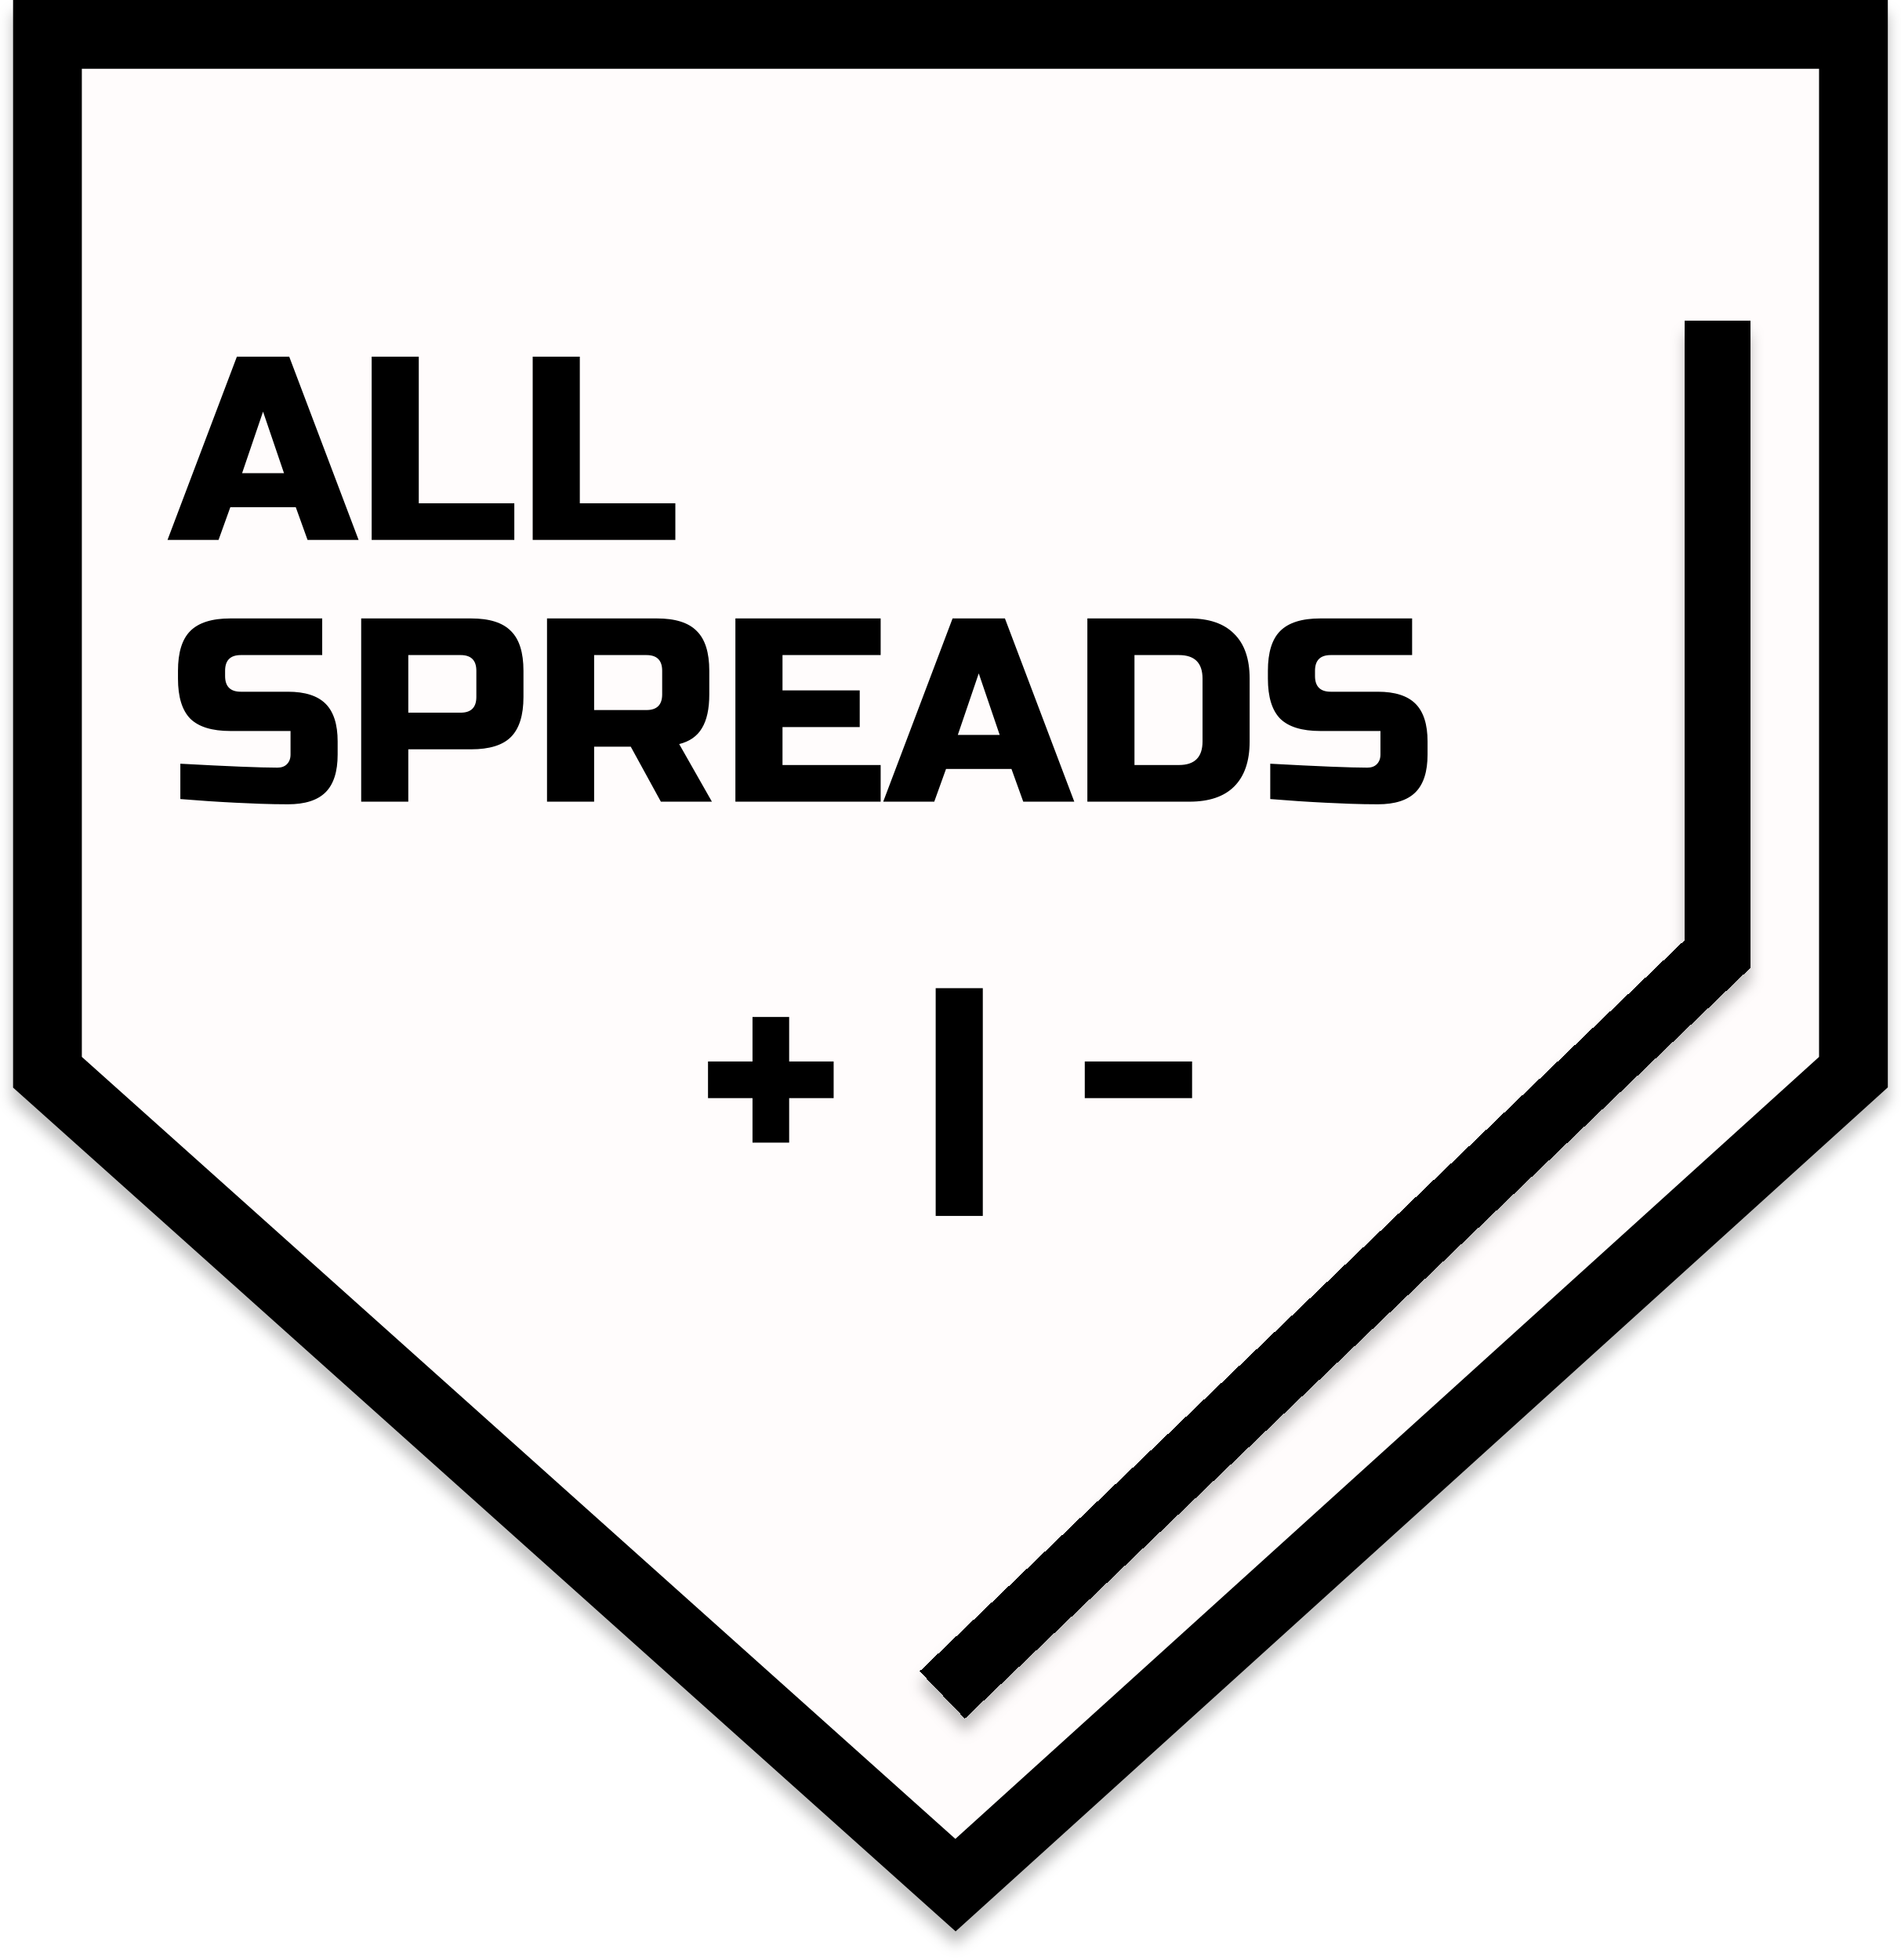
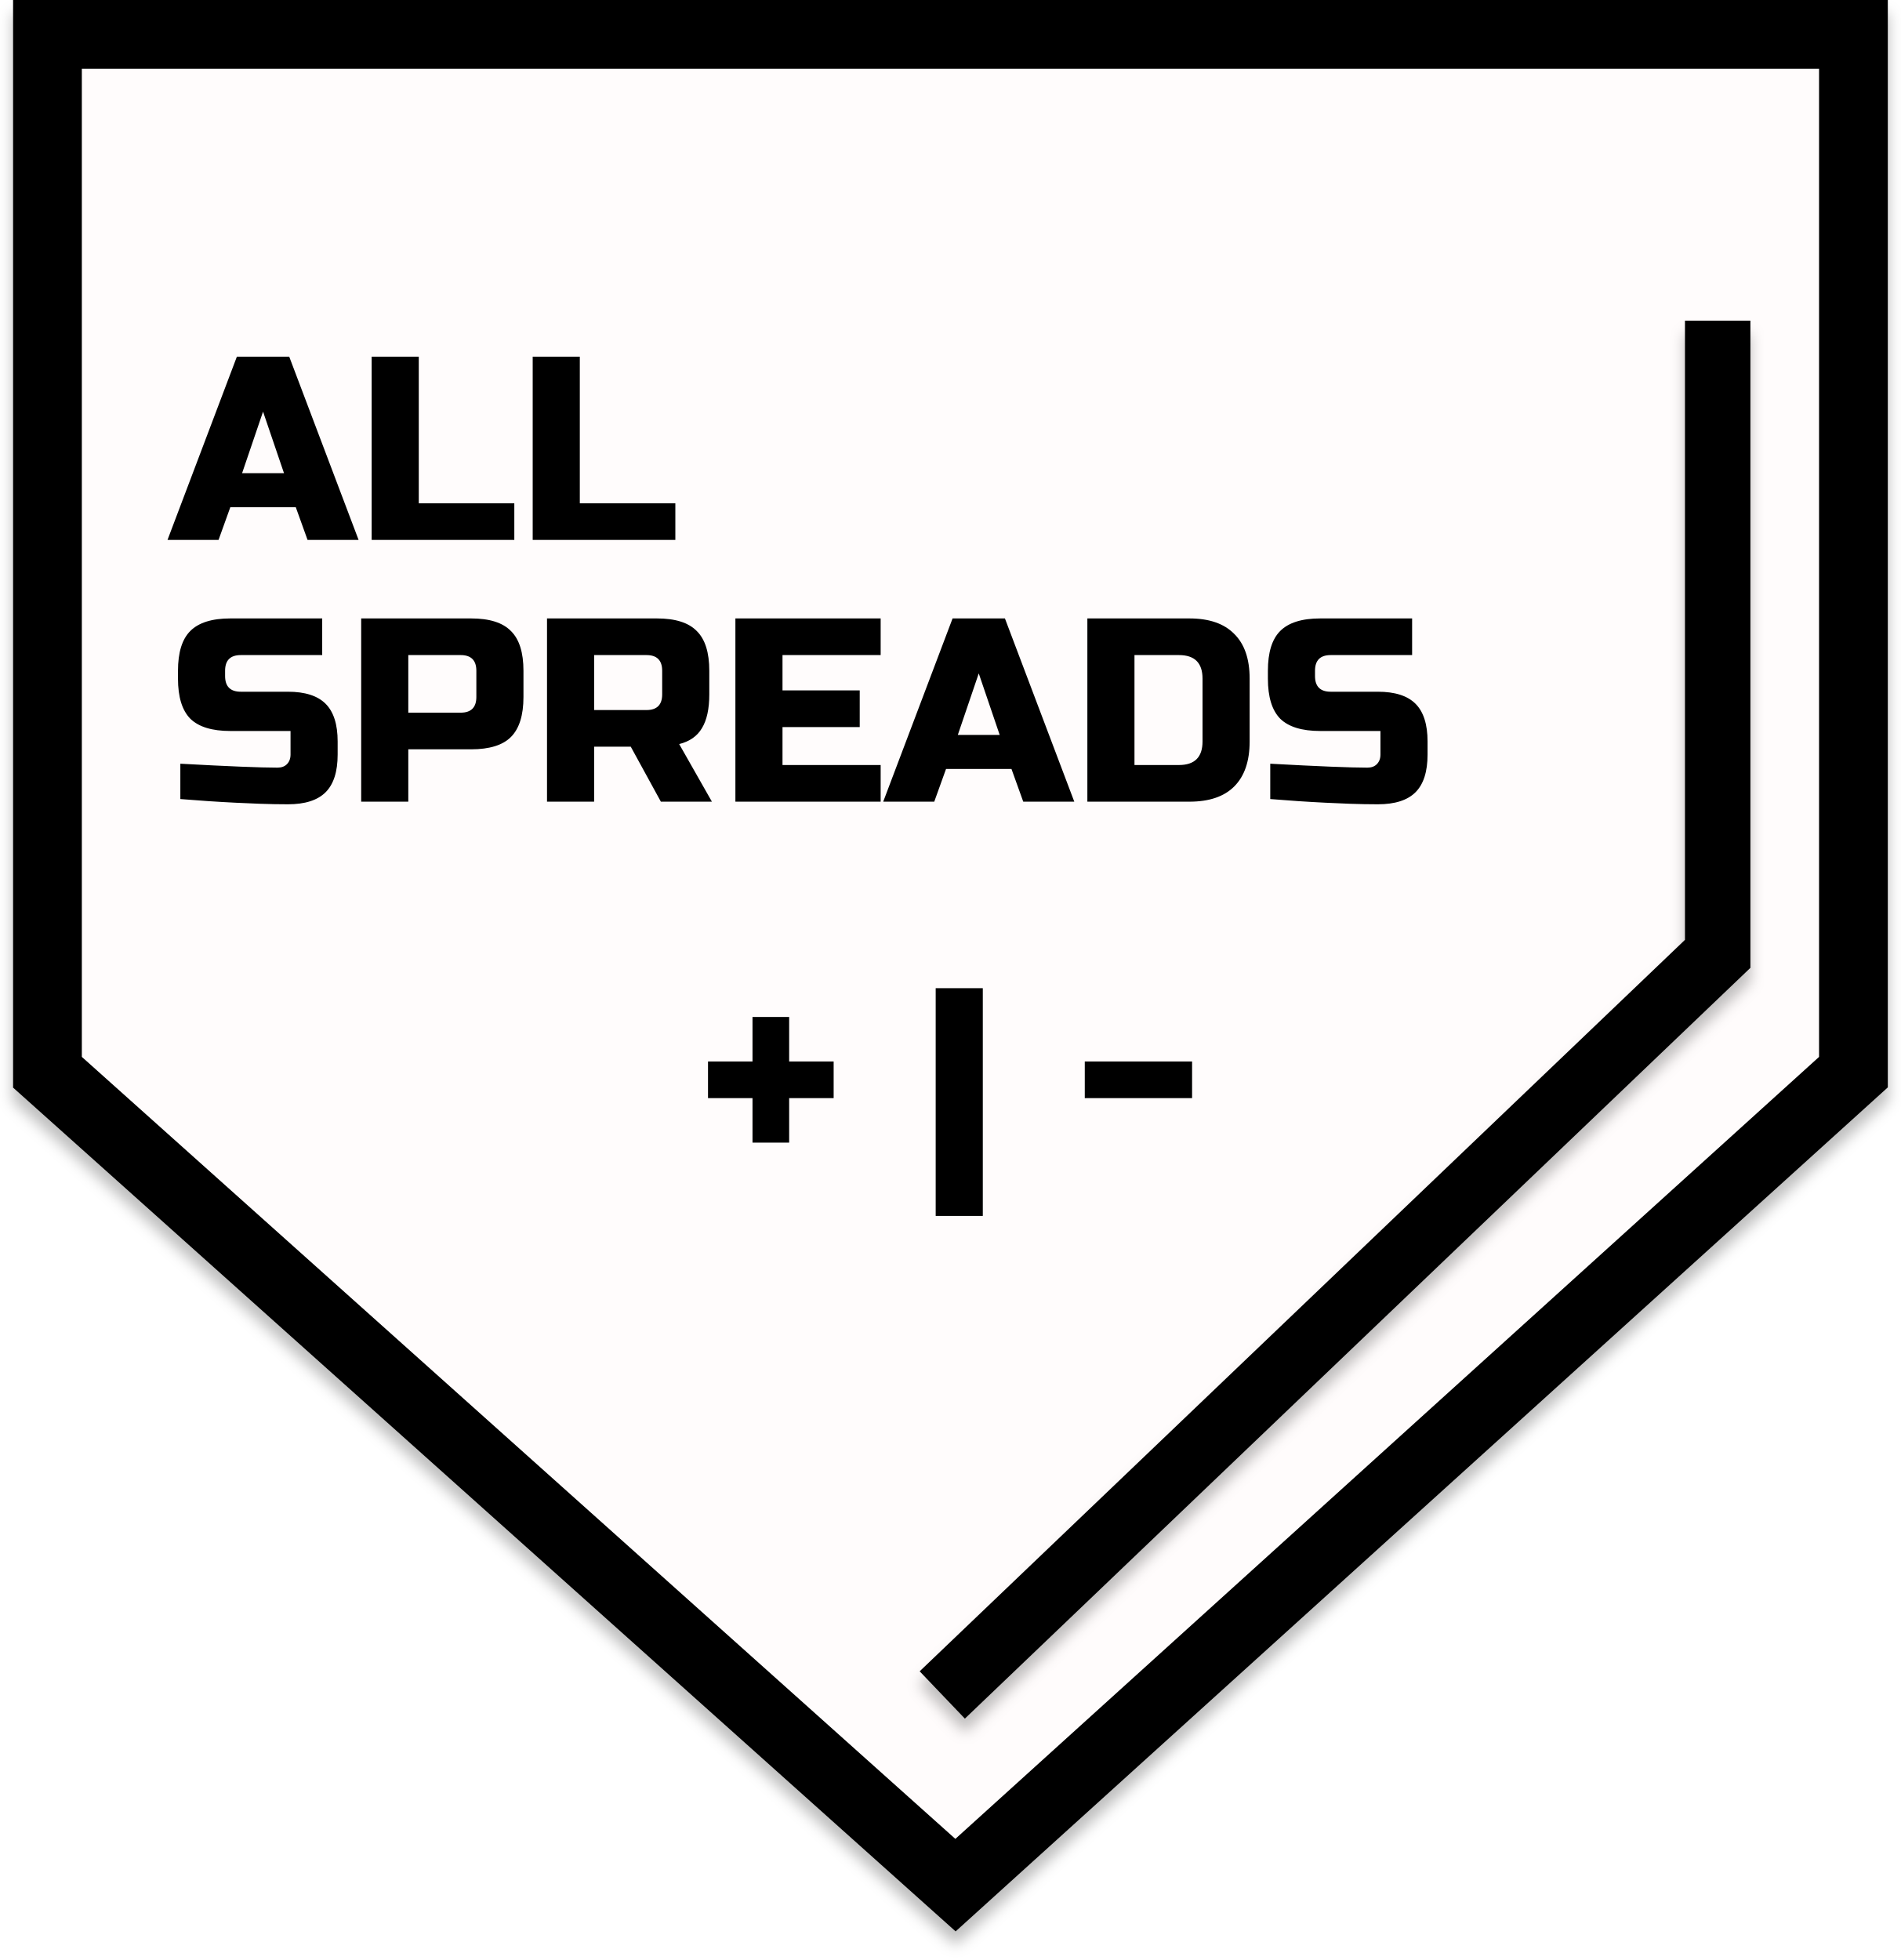
<svg xmlns="http://www.w3.org/2000/svg" width="581" height="599" viewBox="0 0 581 599" fill="none">
  <g filter="url(#filter0_d)">
    <path d="M556 323V21H290.5H25V323L292 562L556 323Z" fill="#FFFCFC" />
    <path d="M566.5 21V10.5H556H290.5H25H14.5V21V323V327.693L17.997 330.823L284.997 569.823L292.04 576.128L299.047 569.784L563.047 330.784L566.5 327.658V323V21Z" stroke="black" stroke-width="21" />
  </g>
  <g filter="url(#filter1_d)">
-     <path d="M288 518L525 291.508V98" stroke="black" stroke-width="20" shape-rendering="crispEdges" />
+     <path d="M288 518L525 291.508V98" stroke="black" stroke-width="20" />
  </g>
  <path d="M66.8 165H51.2L72.4 109H88.4L109.6 165H94L90.4 155H70.4L66.8 165ZM74 144.6H86.8L80.4 125.8L74 144.6ZM127.997 153.8H157.197V165H113.597V109H127.997V153.8ZM177.216 153.8H206.416V165H162.816V109H177.216V153.8ZM55.12 233.4C69.733 234.2 79.627 234.6 84.8 234.6C86.027 234.6 86.987 234.253 87.68 233.56C88.427 232.813 88.8 231.827 88.8 230.6V223.4H70.4C64.8 223.4 60.72 222.147 58.16 219.64C55.653 217.08 54.4 213 54.4 207.4V205C54.4 199.4 55.653 195.347 58.16 192.84C60.72 190.28 64.8 189 70.4 189H98.48V200.2H73.6C70.4 200.2 68.8 201.8 68.8 205V206.6C68.8 209.8 70.4 211.4 73.6 211.4H88C93.227 211.4 97.067 212.627 99.52 215.08C101.973 217.533 103.2 221.373 103.2 226.6V230.6C103.2 235.827 101.973 239.667 99.52 242.12C97.067 244.573 93.227 245.8 88 245.8C85.28 245.8 82.4 245.747 79.36 245.64L72 245.32C66.56 245.053 60.933 244.68 55.12 244.2V233.4ZM110.394 189H143.994C149.594 189 153.647 190.28 156.154 192.84C158.714 195.347 159.994 199.4 159.994 205V213C159.994 218.6 158.714 222.68 156.154 225.24C153.647 227.747 149.594 229 143.994 229H124.794V245H110.394V189ZM145.594 205C145.594 201.8 143.994 200.2 140.794 200.2H124.794V217.8H140.794C143.994 217.8 145.594 216.2 145.594 213V205ZM167.191 189H200.791C206.391 189 210.444 190.28 212.951 192.84C215.511 195.347 216.791 199.4 216.791 205V212.2C216.791 216.627 216.044 220.067 214.551 222.52C213.111 224.973 210.791 226.6 207.591 227.4L217.591 245H201.991L192.791 228.2H181.591V245H167.191V189ZM202.391 205C202.391 201.8 200.791 200.2 197.591 200.2H181.591V217H197.591C200.791 217 202.391 215.4 202.391 212.2V205ZM269.169 245H224.769V189H269.169V200.2H239.169V211H262.769V222.2H239.169V233.8H269.169V245ZM285.55 245H269.95L291.15 189H307.15L328.35 245H312.75L309.15 235H289.15L285.55 245ZM292.75 224.6H305.55L299.15 205.8L292.75 224.6ZM363.547 189C369.574 189 374.134 190.573 377.227 193.72C380.374 196.813 381.947 201.373 381.947 207.4V226.6C381.947 232.627 380.374 237.213 377.227 240.36C374.134 243.453 369.574 245 363.547 245H332.347V189H363.547ZM367.547 207.4C367.547 202.6 365.147 200.2 360.347 200.2H346.747V233.8H360.347C365.147 233.8 367.547 231.4 367.547 226.6V207.4ZM388.245 233.4C402.858 234.2 412.752 234.6 417.925 234.6C419.152 234.6 420.112 234.253 420.805 233.56C421.552 232.813 421.925 231.827 421.925 230.6V223.4H403.525C397.925 223.4 393.845 222.147 391.285 219.64C388.778 217.08 387.525 213 387.525 207.4V205C387.525 199.4 388.778 195.347 391.285 192.84C393.845 190.28 397.925 189 403.525 189H431.605V200.2H406.725C403.525 200.2 401.925 201.8 401.925 205V206.6C401.925 209.8 403.525 211.4 406.725 211.4H421.125C426.352 211.4 430.192 212.627 432.645 215.08C435.098 217.533 436.325 221.373 436.325 226.6V230.6C436.325 235.827 435.098 239.667 432.645 242.12C430.192 244.573 426.352 245.8 421.125 245.8C418.405 245.8 415.525 245.747 412.485 245.64L405.125 245.32C399.685 245.053 394.058 244.68 388.245 244.2V233.4Z" fill="black" />
  <path d="M241.2 324.4H254.8V335.6H241.2V349.2H230V335.6H216.4V324.4H230V310.8H241.2V324.4ZM300.388 371.6H285.988V302H300.388V371.6ZM331.556 335.6V324.4H364.356V335.6H331.556Z" fill="black" />
  <defs>
    <filter id="filter0_d" x="0" y="0" width="581" height="598.255" filterUnits="userSpaceOnUse" color-interpolation-filters="sRGB">
      <feFlood flood-opacity="0" result="BackgroundImageFix" />
      <feColorMatrix in="SourceAlpha" type="matrix" values="0 0 0 0 0 0 0 0 0 0 0 0 0 0 0 0 0 0 127 0" />
      <feOffset dy="4" />
      <feGaussianBlur stdDeviation="2" />
      <feColorMatrix type="matrix" values="0 0 0 0 0 0 0 0 0 0 0 0 0 0 0 0 0 0 0.25 0" />
      <feBlend mode="normal" in2="BackgroundImageFix" result="effect1_dropShadow" />
      <feBlend mode="normal" in="SourceGraphic" in2="effect1_dropShadow" result="shape" />
    </filter>
    <filter id="filter1_d" x="277.091" y="98" width="261.909" height="435.23" filterUnits="userSpaceOnUse" color-interpolation-filters="sRGB">
      <feFlood flood-opacity="0" result="BackgroundImageFix" />
      <feColorMatrix in="SourceAlpha" type="matrix" values="0 0 0 0 0 0 0 0 0 0 0 0 0 0 0 0 0 0 127 0" />
      <feOffset dy="4" />
      <feGaussianBlur stdDeviation="2" />
      <feColorMatrix type="matrix" values="0 0 0 0 0 0 0 0 0 0 0 0 0 0 0 0 0 0 0.25 0" />
      <feBlend mode="normal" in2="BackgroundImageFix" result="effect1_dropShadow" />
      <feBlend mode="normal" in="SourceGraphic" in2="effect1_dropShadow" result="shape" />
    </filter>
  </defs>
</svg>
